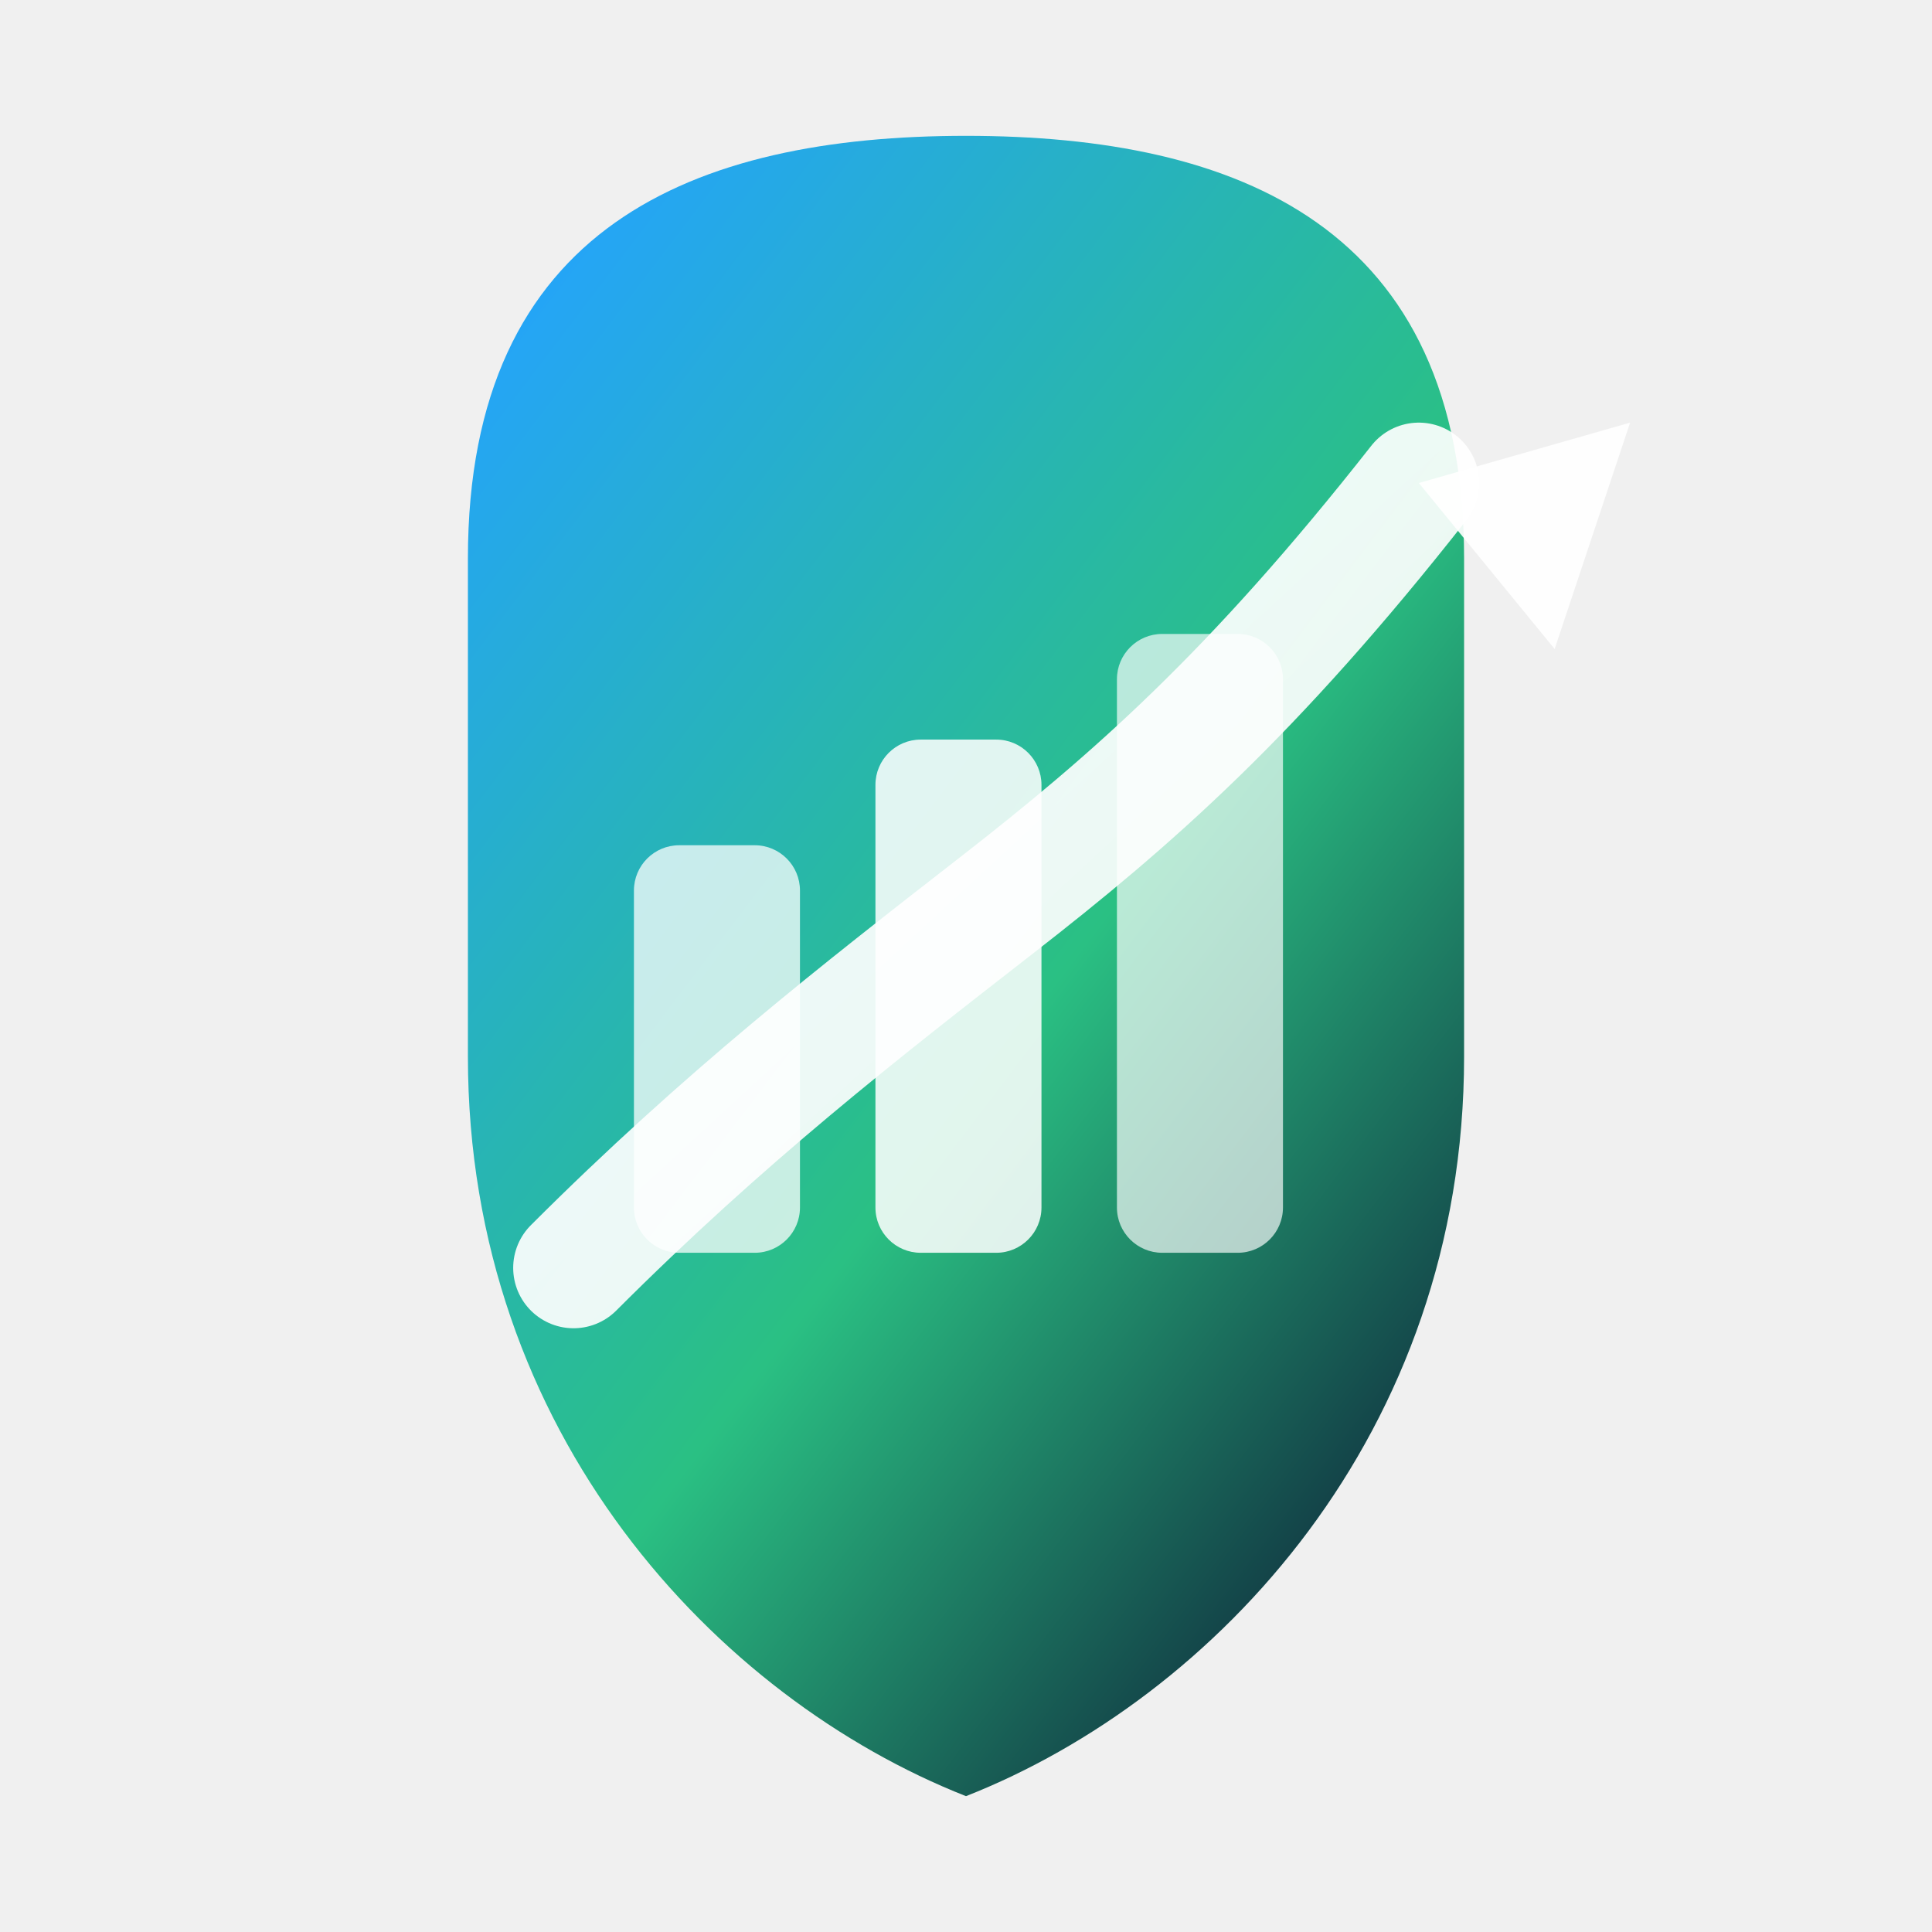
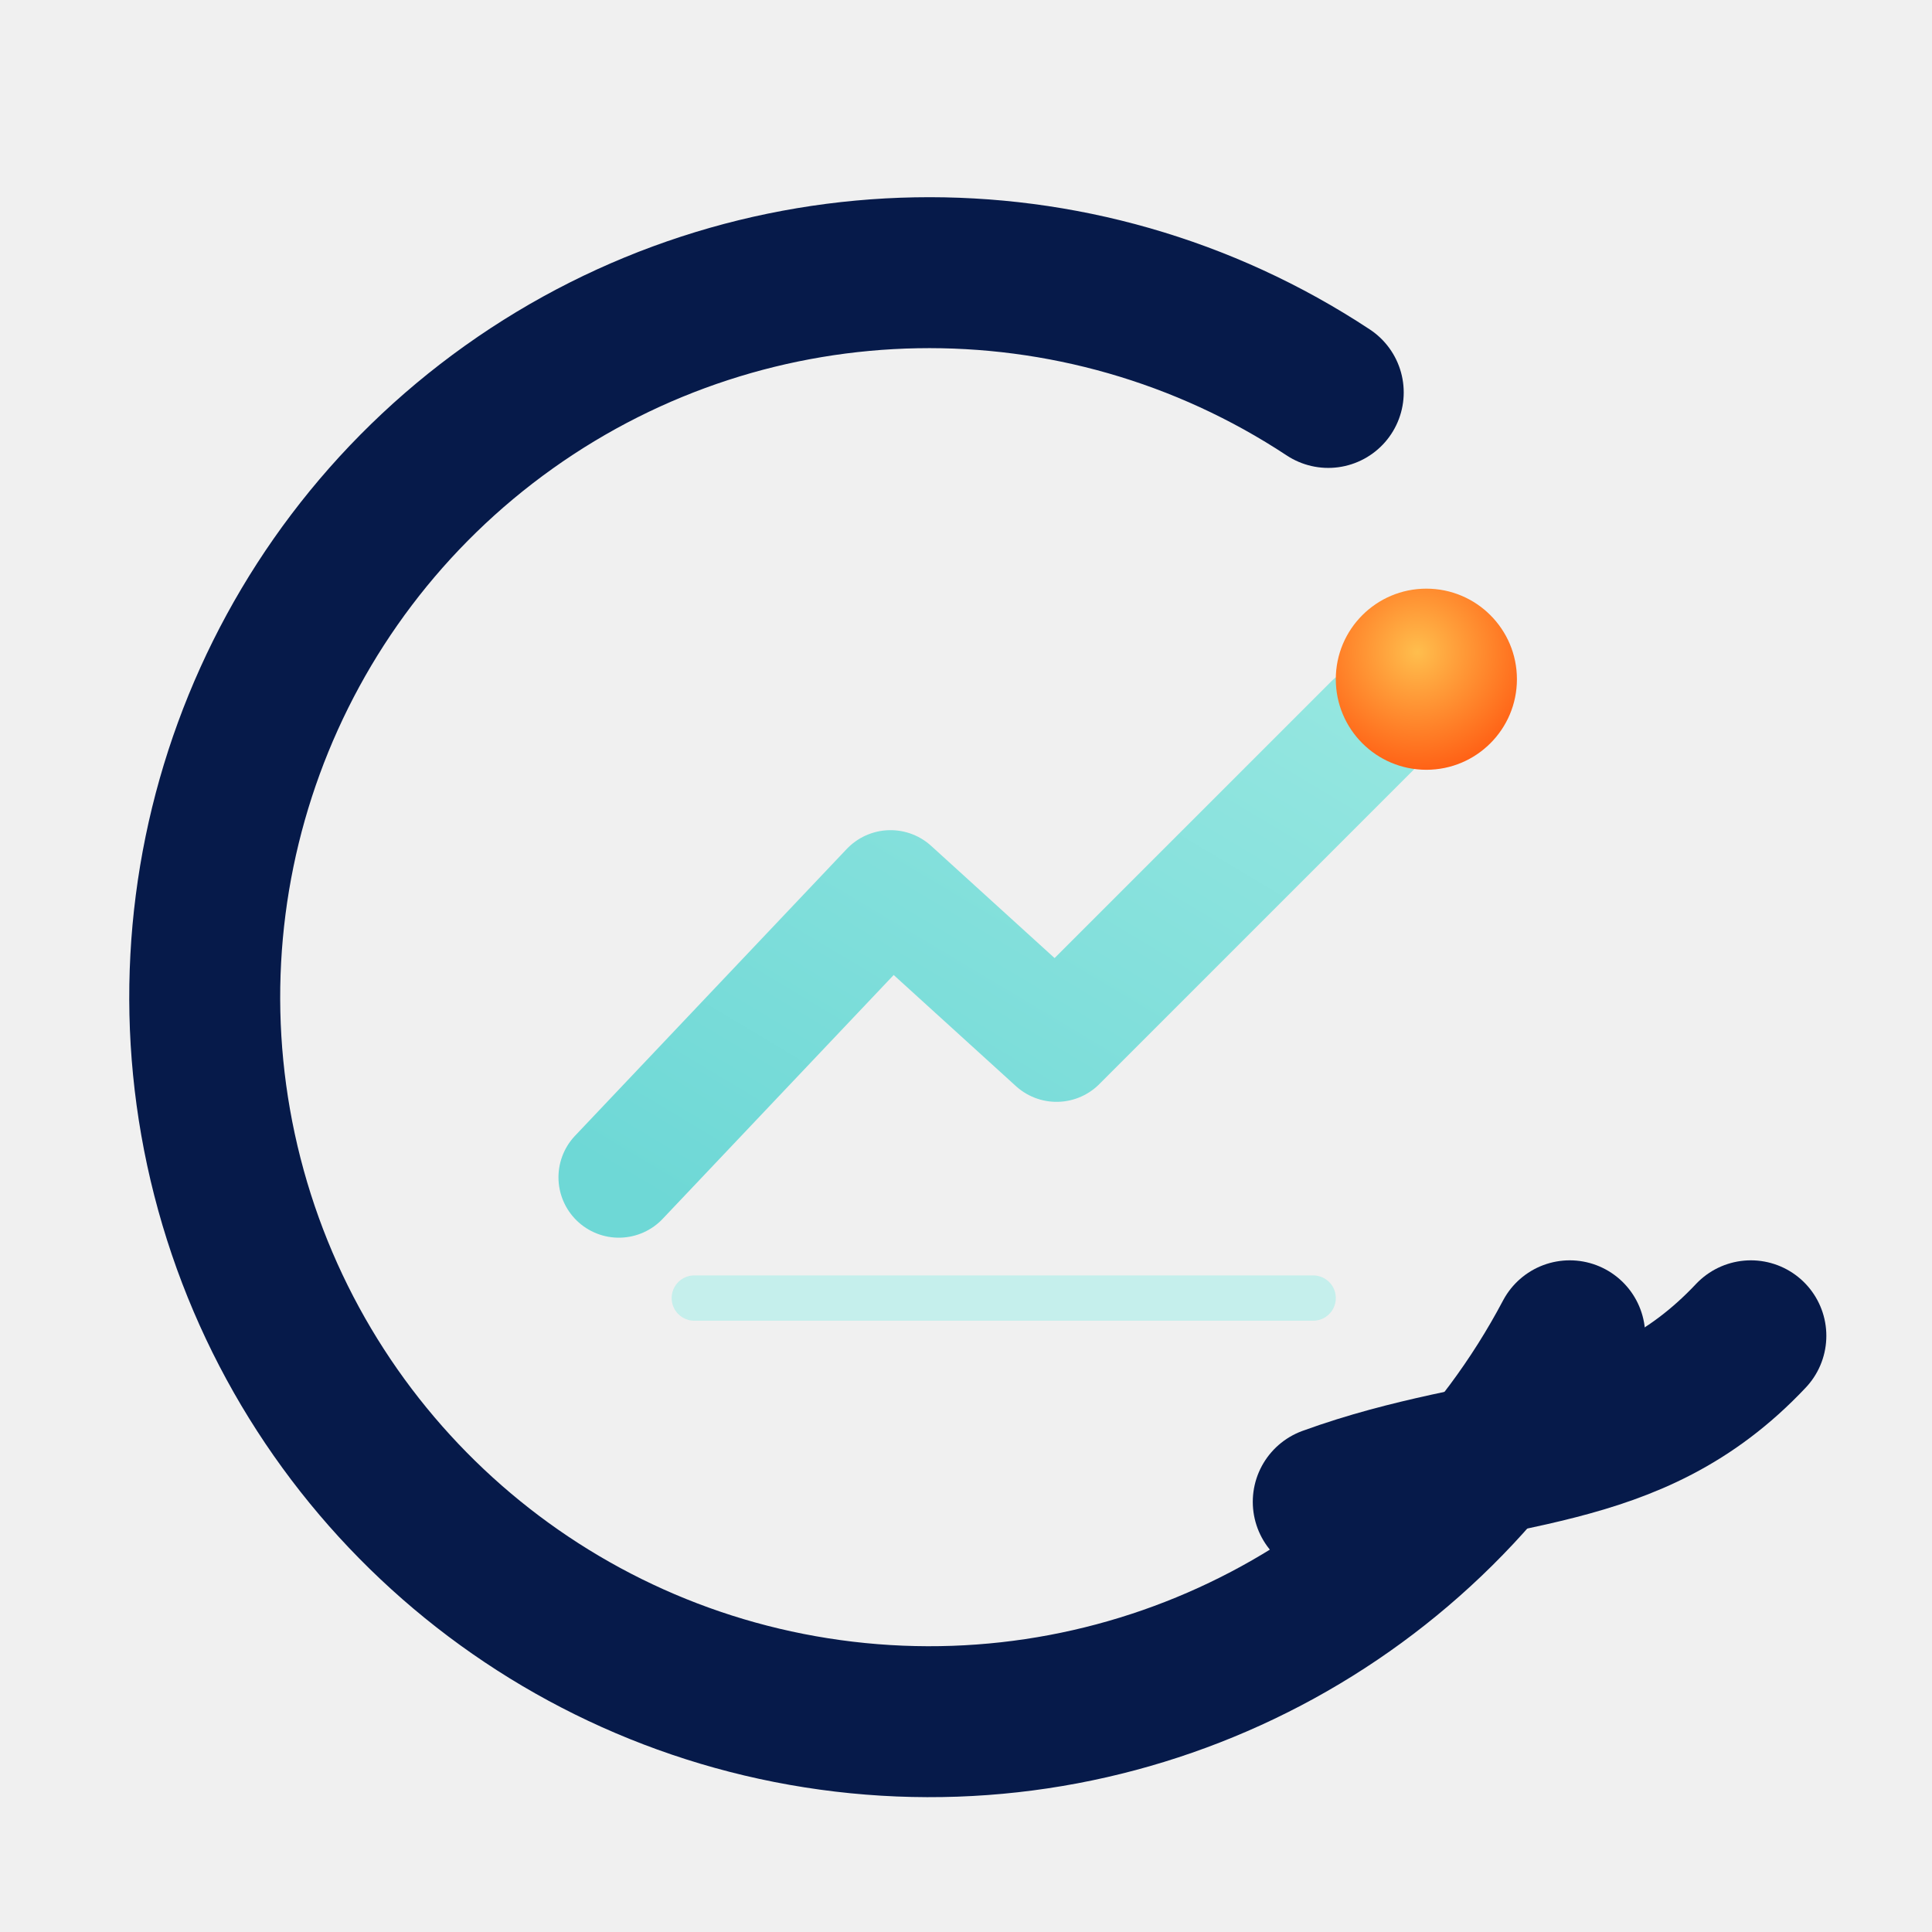
<svg xmlns="http://www.w3.org/2000/svg" width="256" height="256" viewBox="0 0 256 256" role="img" aria-label="Quantura icon">
  <defs>
-     <linearGradient id="shield" x1="0.1" x2="0.9" y1="0" y2="1">
-       <stop offset="0%" stop-color="#24a3ff" />
-       <stop offset="55%" stop-color="#2ac083" />
-       <stop offset="100%" stop-color="#0b1633" />
+     <linearGradient id="q-trend" x1="0" y1="1" x2="1" y2="0">
+       <stop offset="0%" stop-color="#6ed8d6" />
+       <stop offset="100%" stop-color="#94e6e0" />
    </linearGradient>
-     <linearGradient id="arrow" x1="0" x2="1" y1="0" y2="1">
-       <stop offset="0%" stop-color="#ffffff" stop-opacity="0.95" />
-       <stop offset="100%" stop-color="#ffffff" stop-opacity="0.88" />
-     </linearGradient>
+     <radialGradient id="q-dot" cx="45%" cy="35%" r="70%">
+       <stop offset="0%" stop-color="#ffbe4d" />
+       <stop offset="100%" stop-color="#ff5b12" />
+     </radialGradient>
  </defs>
-   <rect width="256" height="256" rx="56" fill="rgba(255,255,255,0)" />
-   <path d="M128 18        C92 18 62 30 62 74        V140        C62 190 95 225 128 238        C161 225 194 190 194 140        V74        C194 30 164 18 128 18Z" fill="url(#shield)" />
-   <g opacity="0.95">
-     <rect x="84" y="112" width="22" height="54" rx="6" fill="#ffffff" opacity="0.78" />
-     <rect x="116" y="98" width="22" height="68" rx="6" fill="#ffffff" opacity="0.9" />
-     <rect x="148" y="84" width="22" height="82" rx="6" fill="#ffffff" opacity="0.7" />
+   <g fill="none" stroke="#061a4a" stroke-width="20" stroke-linecap="round" stroke-linejoin="round">
+     <path d="M208 177A96 96 0 1 1 176 52" />
+     <path d="M176 199C198 191 216 194 232 177" />
  </g>
-   <path d="M76 168        C96 148 114 134 132 120        C150 106 166 92 188 64" fill="none" stroke="url(#arrow)" stroke-width="16" stroke-linecap="round" />
-   <path d="M188 64 L216 56 L206 86 Z" fill="#ffffff" opacity="0.92" />
+   <path d="M82 156L118 118L140 138L182 96" fill="none" stroke="url(#q-trend)" stroke-width="16" stroke-linecap="round" stroke-linejoin="round" />
+   <path d="M92 172H174" fill="none" stroke="#b8eeea" stroke-width="6" stroke-linecap="round" opacity="0.78" />
+   <circle cx="189" cy="90" r="12" fill="url(#q-dot)" />
</svg>
